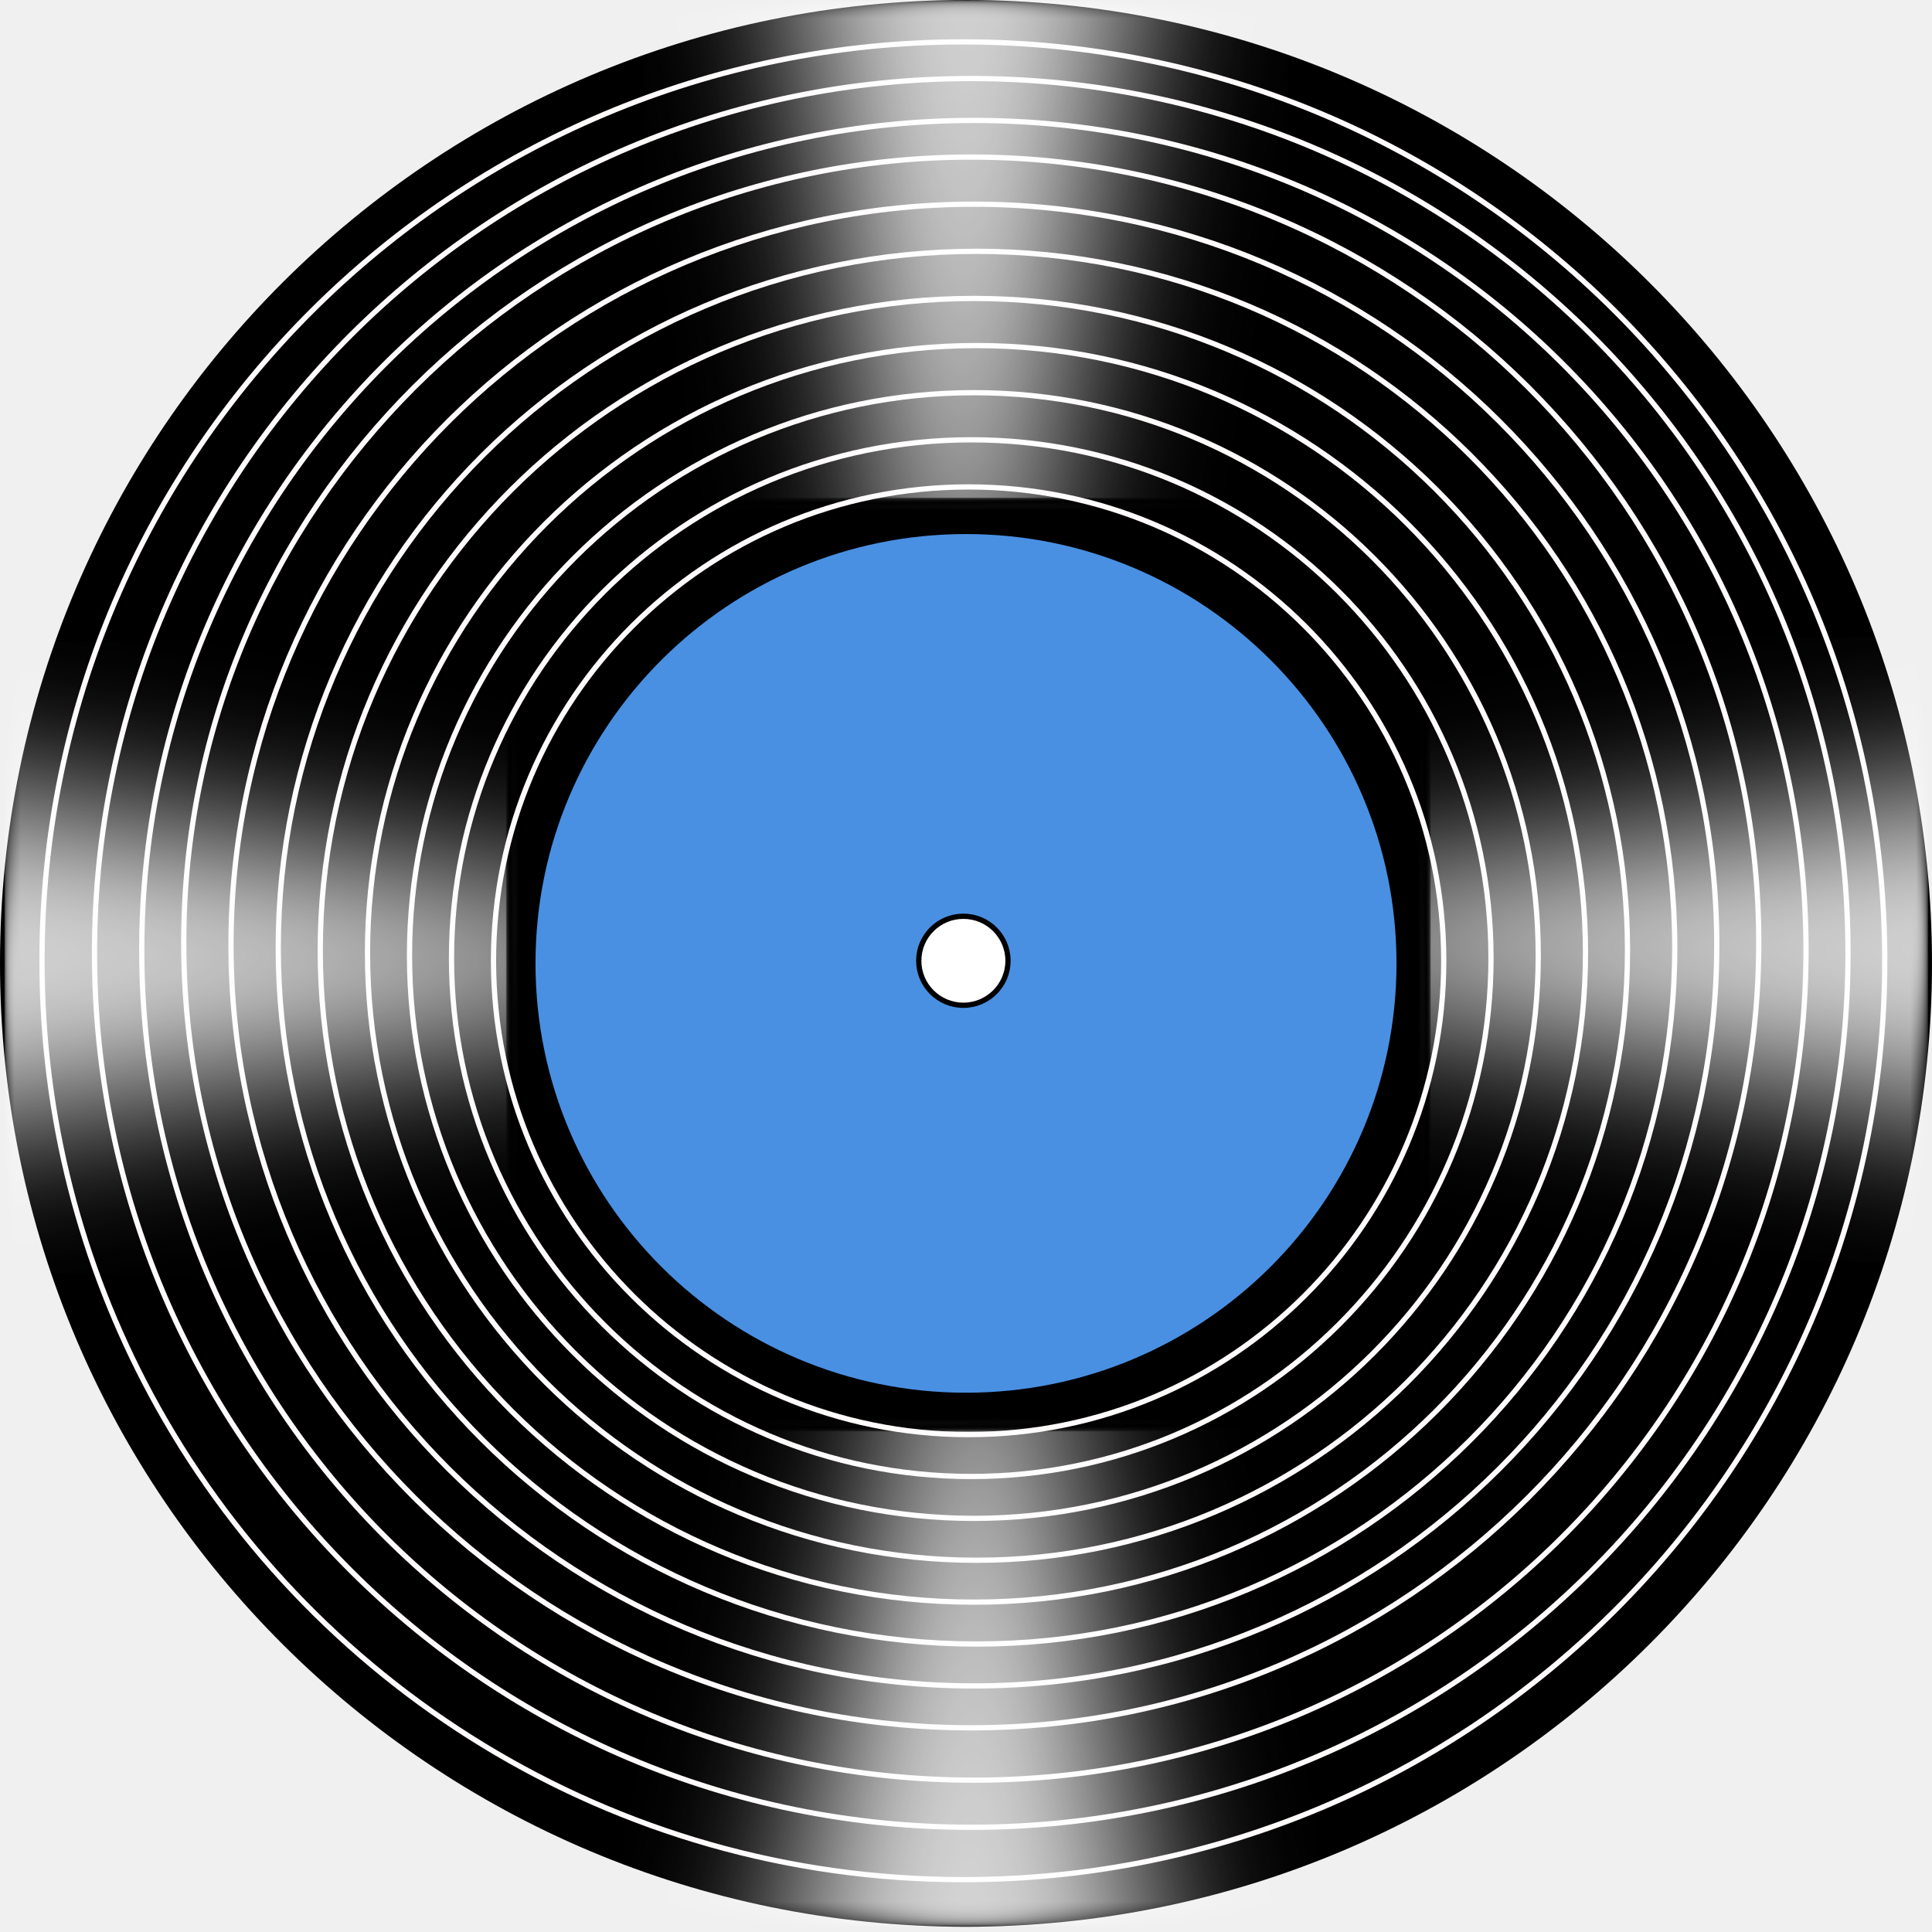
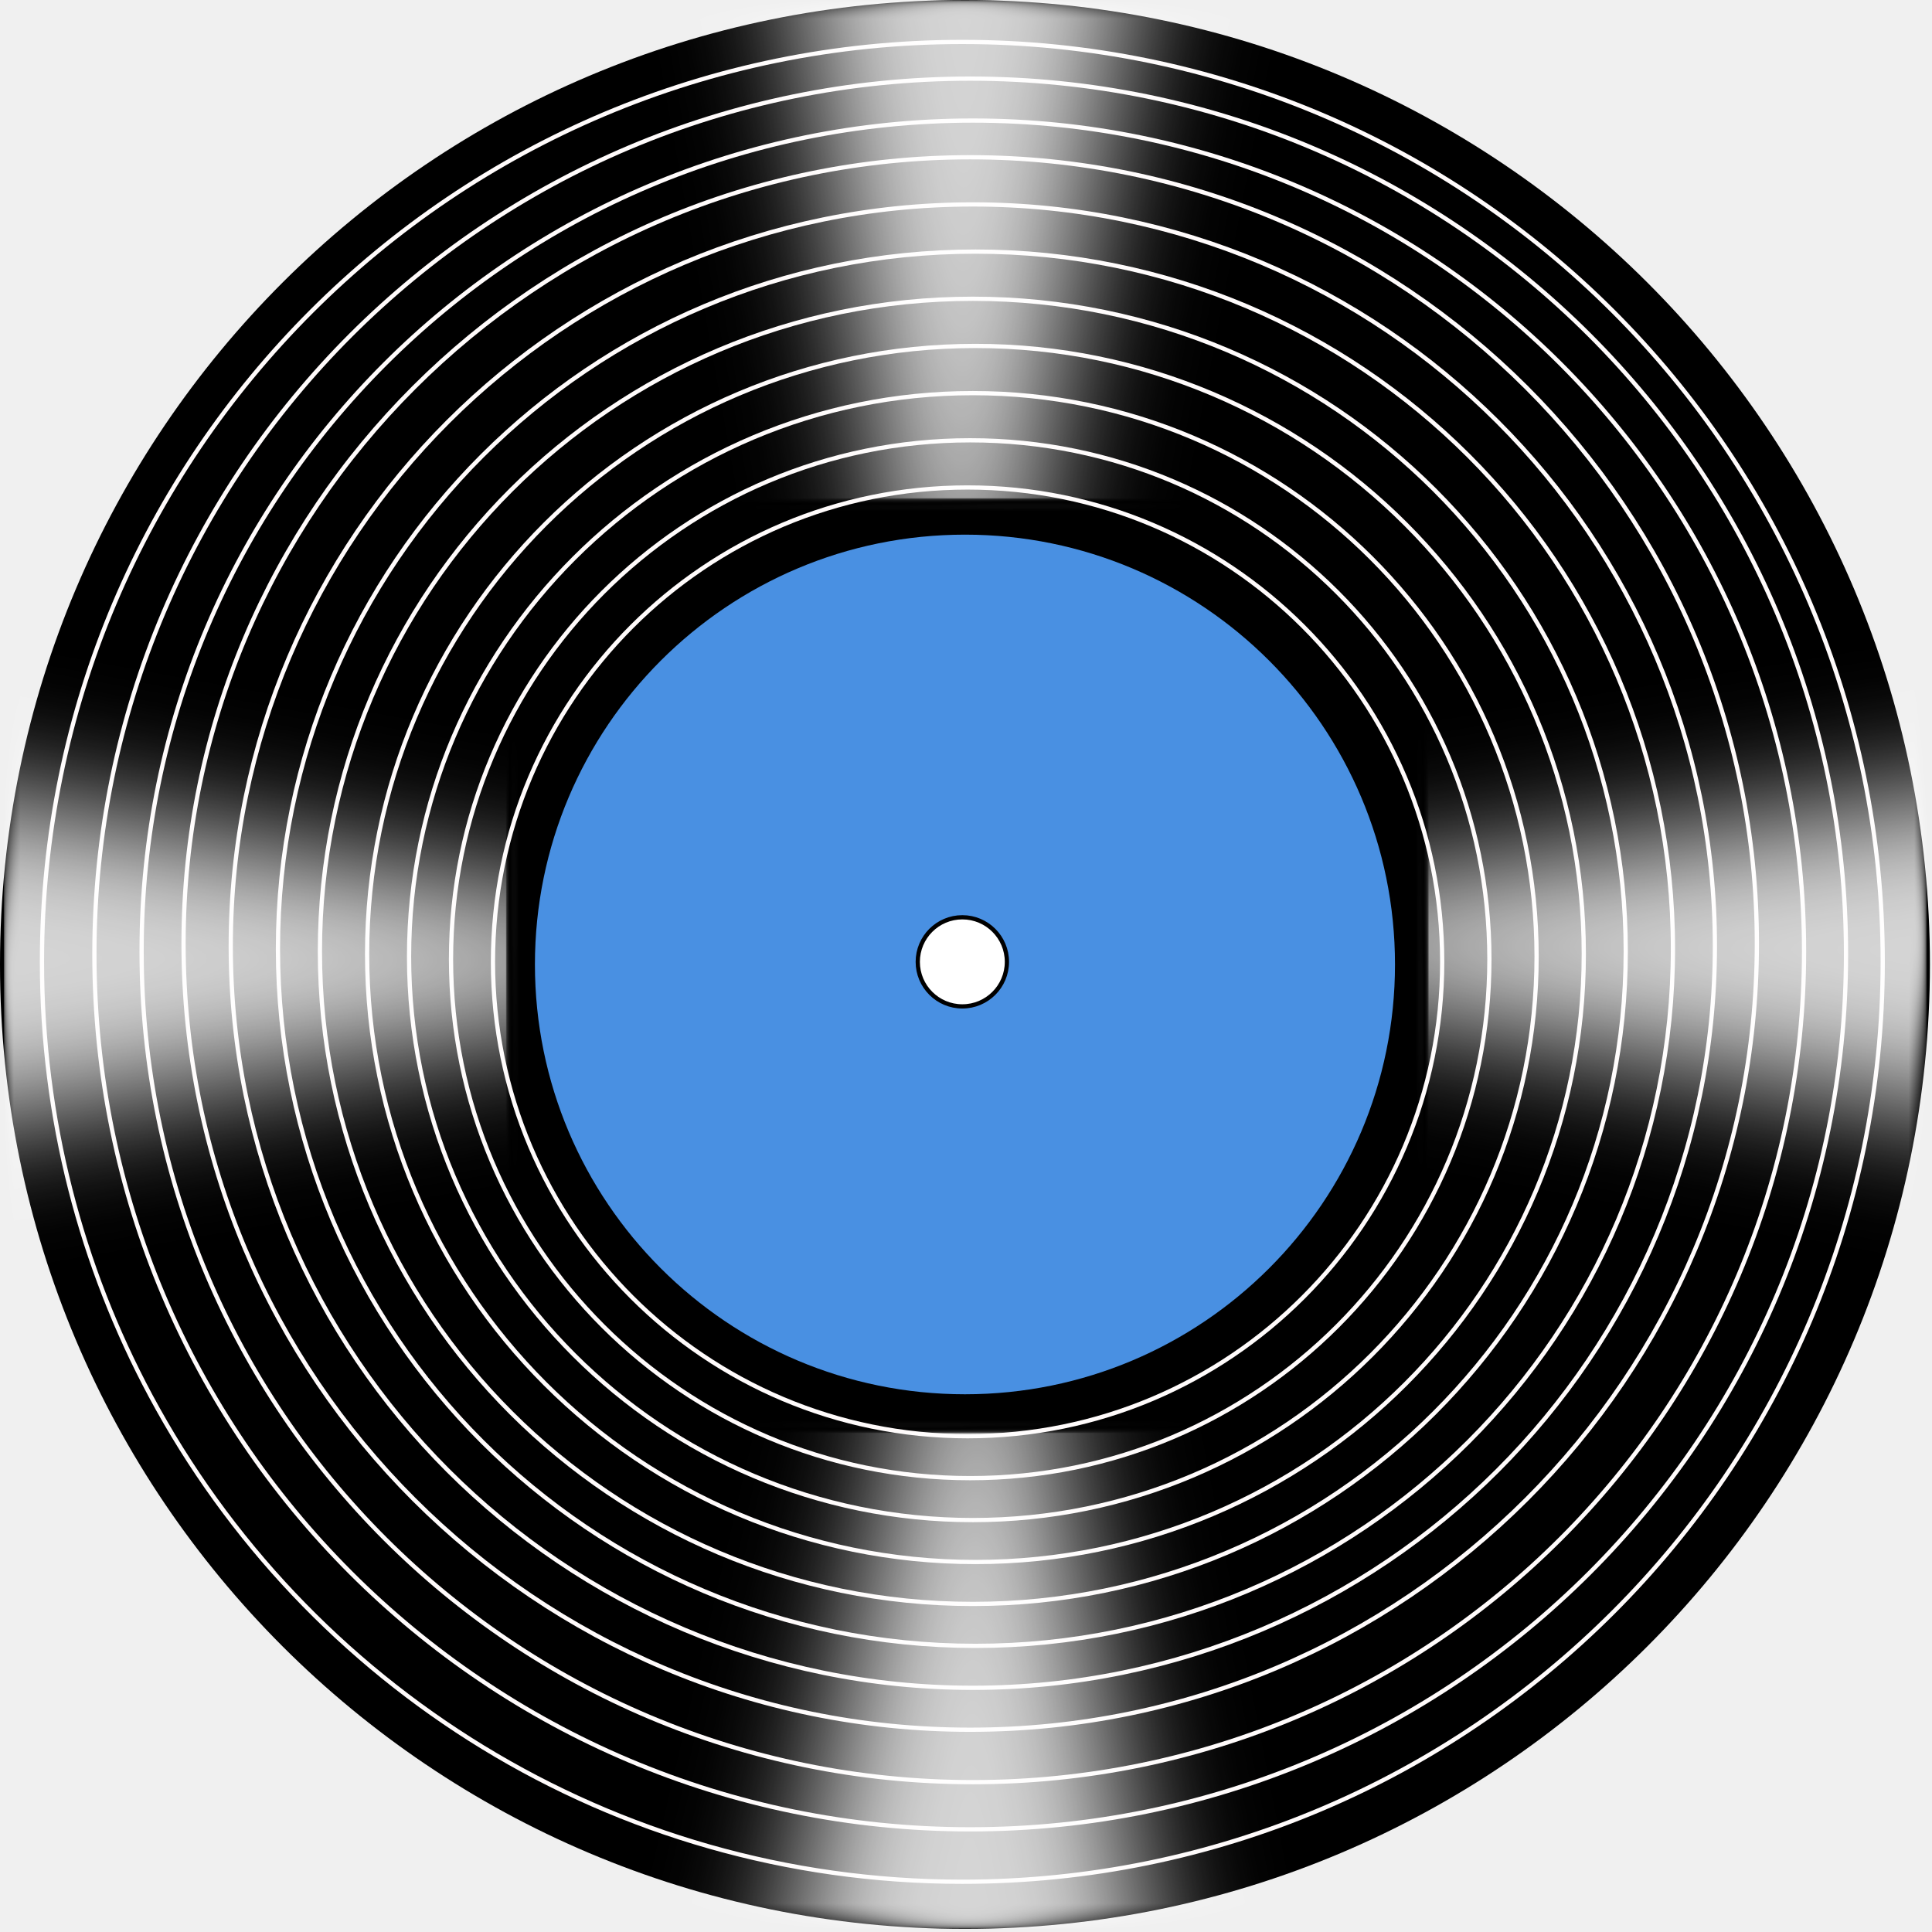
- <svg xmlns="http://www.w3.org/2000/svg" class="c-crazy-grid__image" width="368px" height="368px" viewBox="0 0 368 368" version="1.1">
+ <svg xmlns="http://www.w3.org/2000/svg" width="456px" height="456px" viewBox="0 0 456 456" version="1.1">
  <defs>
    <filter x="-50%" y="-50%" width="200%" height="200%" filterUnits="objectBoundingBox" id="filter-1">
      <feGaussianBlur stdDeviation="15 0" in="SourceGraphic" />
    </filter>
    <filter x="-50%" y="-50%" width="200%" height="200%" filterUnits="objectBoundingBox" id="filter-2">
      <feGaussianBlur stdDeviation="15 0" in="SourceGraphic" />
    </filter>
    <filter x="-50%" y="-50%" width="200%" height="200%" filterUnits="objectBoundingBox" id="filter-3">
      <feGaussianBlur stdDeviation="15 0" in="SourceGraphic" />
    </filter>
    <filter x="-50%" y="-50%" width="200%" height="200%" filterUnits="objectBoundingBox" id="filter-4">
      <feGaussianBlur stdDeviation="15 0" in="SourceGraphic" />
    </filter>
  </defs>
  <g id="Page-1" stroke="none" stroke-width="1" fill="none" fill-rule="evenodd">
    <g id="Record" transform="translate(0, 0)">
-       <ellipse id="Oval" fill="#000000" cx="184" cy="183.501" rx="184" ry="183.501" />
-       <ellipse id="Oval" fill="#4990E2" cx="184" cy="183.501" rx="82" ry="81.778" />
-       <ellipse id="Oval" stroke="#000000" fill="#FFFFFF" cx="183.5" cy="183.003" rx="8.5" ry="8.477" />
-       <ellipse id="Oval" stroke="#FFFBFB" cx="184.5" cy="183.003" rx="90.5" ry="90.255" />
-       <ellipse id="Oval" stroke="#FFFBFB" cx="185" cy="182.504" rx="99" ry="98.732" />
-       <ellipse id="Oval" stroke="#FFFBFB" cx="185.5" cy="182.005" rx="107.5" ry="107.209" />
-       <ellipse id="Oval" stroke="#FFFBFB" cx="186" cy="181.507" rx="116" ry="115.686" />
-       <ellipse id="Oval" stroke="#FFFBFB" cx="185.5" cy="181.008" rx="124.5" ry="124.163" />
-       <ellipse id="Oval" stroke="#FFFBFB" cx="186" cy="180.509" rx="133" ry="132.64" />
-       <ellipse id="Oval" stroke="#FFFBFB" cx="185.5" cy="180.011" rx="141.5" ry="141.117" />
-       <ellipse id="Oval" stroke="#FFFBFB" cx="185" cy="179.512" rx="150" ry="149.593" />
-       <ellipse id="Oval" stroke="#FFFBFB" cx="185.5" cy="181.008" rx="158.5" ry="158.07" />
-       <path d="M185,348.054 C277.232,348.054 352,273.488 352,181.507 C352,89.525 277.232,14.959 185,14.959 C92.768,14.959 18,89.525 18,181.507 C18,227.465 36.665,269.075 66.848,299.209 C97.074,329.386 138.851,348.054 185,348.054 Z" id="Oval" stroke="#FFFBFB" />
-       <path d="M183.5,358.027 C280.426,358.027 359,279.666 359,183.003 C359,86.339 280.426,7.978 183.5,7.978 C86.574,7.978 8,86.339 8,183.003 C8,212.864 15.498,240.978 28.72,265.576 C58.297,320.602 116.516,358.027 183.5,358.027 Z" id="Oval" stroke="#FFFBFB" />
-       <path d="M79.88,136.579 L62.527,231.357 C62.527,231.357 69.884,228.949 50.234,228.949 C30.583,228.949 36.355,231.357 36.355,231.357 L19.725,135.361 C19.725,135.361 28.855,133.406 50.234,133.406 C71.613,133.406 79.88,136.579 79.88,136.579 Z" id="Polygon" fill="#FFFFFF" opacity="0.833" filter="url(#filter-1)" transform="translate(49.80264, 182.3814) scale(-1, -1) rotate(90) translate(-49.80264, -182.3814) " />
-       <path d="M214.55,3.603 L196.41,97.171 C196.41,97.171 203.768,94.764 184.117,94.764 C164.467,94.764 170.238,97.171 170.238,97.171 L153.443,3.603 C153.443,3.603 161.099,-4.38267702e-15 183.604,0 C206.108,2.75605327e-15 214.55,3.603 214.55,3.603 Z" id="Polygon" fill="#FFFFFF" opacity="0.833" filter="url(#filter-2)" transform="translate(183.9966, 48.58575) scale(-1, -1) rotate(180) translate(-183.9966, -48.58575) " />
-       <path d="M217.518,275.11 L195.995,367.006 C195.995,367.006 203.353,364.598 183.702,364.598 C164.052,364.598 169.823,367.006 169.823,367.006 L151.831,275.11 C151.831,275.11 163.295,270.266 184.674,270.266 C206.053,270.266 217.518,275.11 217.518,275.11 Z" id="Polygon" fill="#FFFFFF" opacity="0.833" filter="url(#filter-3)" transform="translate(184.6743, 318.6357) scale(-1, -1) rotate(360) translate(-184.6743, -318.6357) " />
-       <path d="M348.405,135.631 L330.886,229.338 C330.886,229.338 338.243,226.93 318.593,226.93 C298.942,226.93 304.714,229.338 304.714,229.338 L289.03,134.56 C289.03,134.56 303.77,132.166 318.593,132.166 C333.416,132.166 348.405,135.631 348.405,135.631 Z" id="Polygon" fill="#FFFFFF" opacity="0.833" filter="url(#filter-4)" transform="translate(318.7178, 180.752) scale(-1, -1) rotate(270) translate(-318.7178, -180.752) " />
+       <ellipse id="Oval" fill="#000000" cx="227.755" cy="227.637" rx="227.755" ry="227.637" />
+       <ellipse id="Oval" fill="#4990E2" cx="227.755" cy="227.637" rx="101.499" ry="101.447" />
+       <ellipse id="Oval" stroke="#000000" fill="#FFFFFF" cx="227.136" cy="227.018" rx="10.521" ry="10.516" />
+       <ellipse id="Oval" stroke="#FFFBFB" cx="228.374" cy="227.018" rx="112.021" ry="111.963" />
+       <ellipse id="Oval" stroke="#FFFBFB" cx="228.993" cy="226.4" rx="122.542" ry="122.478" />
+       <ellipse id="Oval" stroke="#FFFBFB" cx="229.611" cy="225.781" rx="133.063" ry="132.994" />
+       <ellipse id="Oval" stroke="#FFFBFB" cx="230.23" cy="225.162" rx="143.585" ry="143.51" />
+       <ellipse id="Oval" stroke="#FFFBFB" cx="229.611" cy="224.544" rx="154.106" ry="154.026" />
+       <ellipse id="Oval" stroke="#FFFBFB" cx="230.23" cy="223.925" rx="164.627" ry="164.542" />
+       <ellipse id="Oval" stroke="#FFFBFB" cx="229.611" cy="223.307" rx="175.148" ry="175.058" />
+       <ellipse id="Oval" stroke="#FFFBFB" cx="228.993" cy="222.688" rx="185.67" ry="185.573" />
+       <ellipse id="Oval" stroke="#FFFBFB" cx="229.611" cy="224.544" rx="196.191" ry="196.089" />
+       <path d="M228.993,431.768 C343.157,431.768 435.705,339.267 435.705,225.162 C435.705,111.058 343.157,18.557 228.993,18.557 C114.829,18.557 22.28,111.058 22.28,225.162 C22.28,282.174 45.384,333.792 82.745,371.174 C120.159,408.609 171.87,431.768 228.993,431.768 Z" id="Oval" stroke="#FFFBFB" />
+       <path d="M227.136,444.139 C347.111,444.139 444.369,346.931 444.369,227.018 C444.369,107.106 347.111,9.897 227.136,9.897 C107.161,9.897 9.902,107.106 9.902,227.018 C9.902,264.061 19.184,298.938 35.549,329.452 C72.16,397.713 144.224,444.139 227.136,444.139 Z" id="Oval" stroke="#FFFBFB" />
+       <path d="M98.876,169.429 L77.395,287.002 C77.395,287.002 86.502,284.016 62.179,284.016 C37.856,284.016 45,287.002 45,287.002 L24.416,167.918 C24.416,167.918 35.716,165.492 62.179,165.492 C88.642,165.492 98.876,169.429 98.876,169.429 Z" id="Polygon" fill="#FFFFFF" opacity="0.833" filter="url(#filter-1)" transform="translate(61.6456, 226.2474) scale(-1, -1) rotate(90) translate(-61.6456, -226.2474) " />
+       <path d="M265.569,4.469 L243.116,120.543 C243.116,120.543 252.223,117.556 227.9,117.556 C203.577,117.556 210.721,120.543 210.721,120.543 L189.932,4.469 C189.932,4.469 199.408,-5.43679089e-15 227.264,0 C255.121,3.41893442e-15 265.569,4.469 265.569,4.469 Z" id="Polygon" fill="#FFFFFF" opacity="0.833" filter="url(#filter-2)" transform="translate(227.7506, 60.27151) scale(-1, -1) rotate(180) translate(-227.7506, -60.27151) " />
+       <path d="M269.243,341.279 L242.602,455.277 C242.602,455.277 251.709,452.291 227.386,452.291 C203.063,452.291 210.207,455.277 210.207,455.277 L187.936,341.279 C187.936,341.279 202.127,335.269 228.589,335.269 C255.052,335.269 269.243,341.279 269.243,341.279 Z" id="Polygon" fill="#FFFFFF" opacity="0.833" filter="url(#filter-3)" transform="translate(228.5895, 395.2734) scale(-1, -1) rotate(360) translate(-228.5895, -395.2734) " />
+       <path d="M431.255,168.253 L409.57,284.498 C409.57,284.498 418.677,281.511 394.354,281.511 C370.03,281.511 377.174,284.498 377.174,284.498 L357.761,166.924 C357.761,166.924 376.005,163.955 394.354,163.955 C412.702,163.955 431.255,168.253 431.255,168.253 Z" id="Polygon" fill="#FFFFFF" opacity="0.833" filter="url(#filter-4)" transform="translate(394.5082, 224.2261) scale(-1, -1) rotate(270) translate(-394.5082, -224.2261) " />
    </g>
  </g>
</svg>
